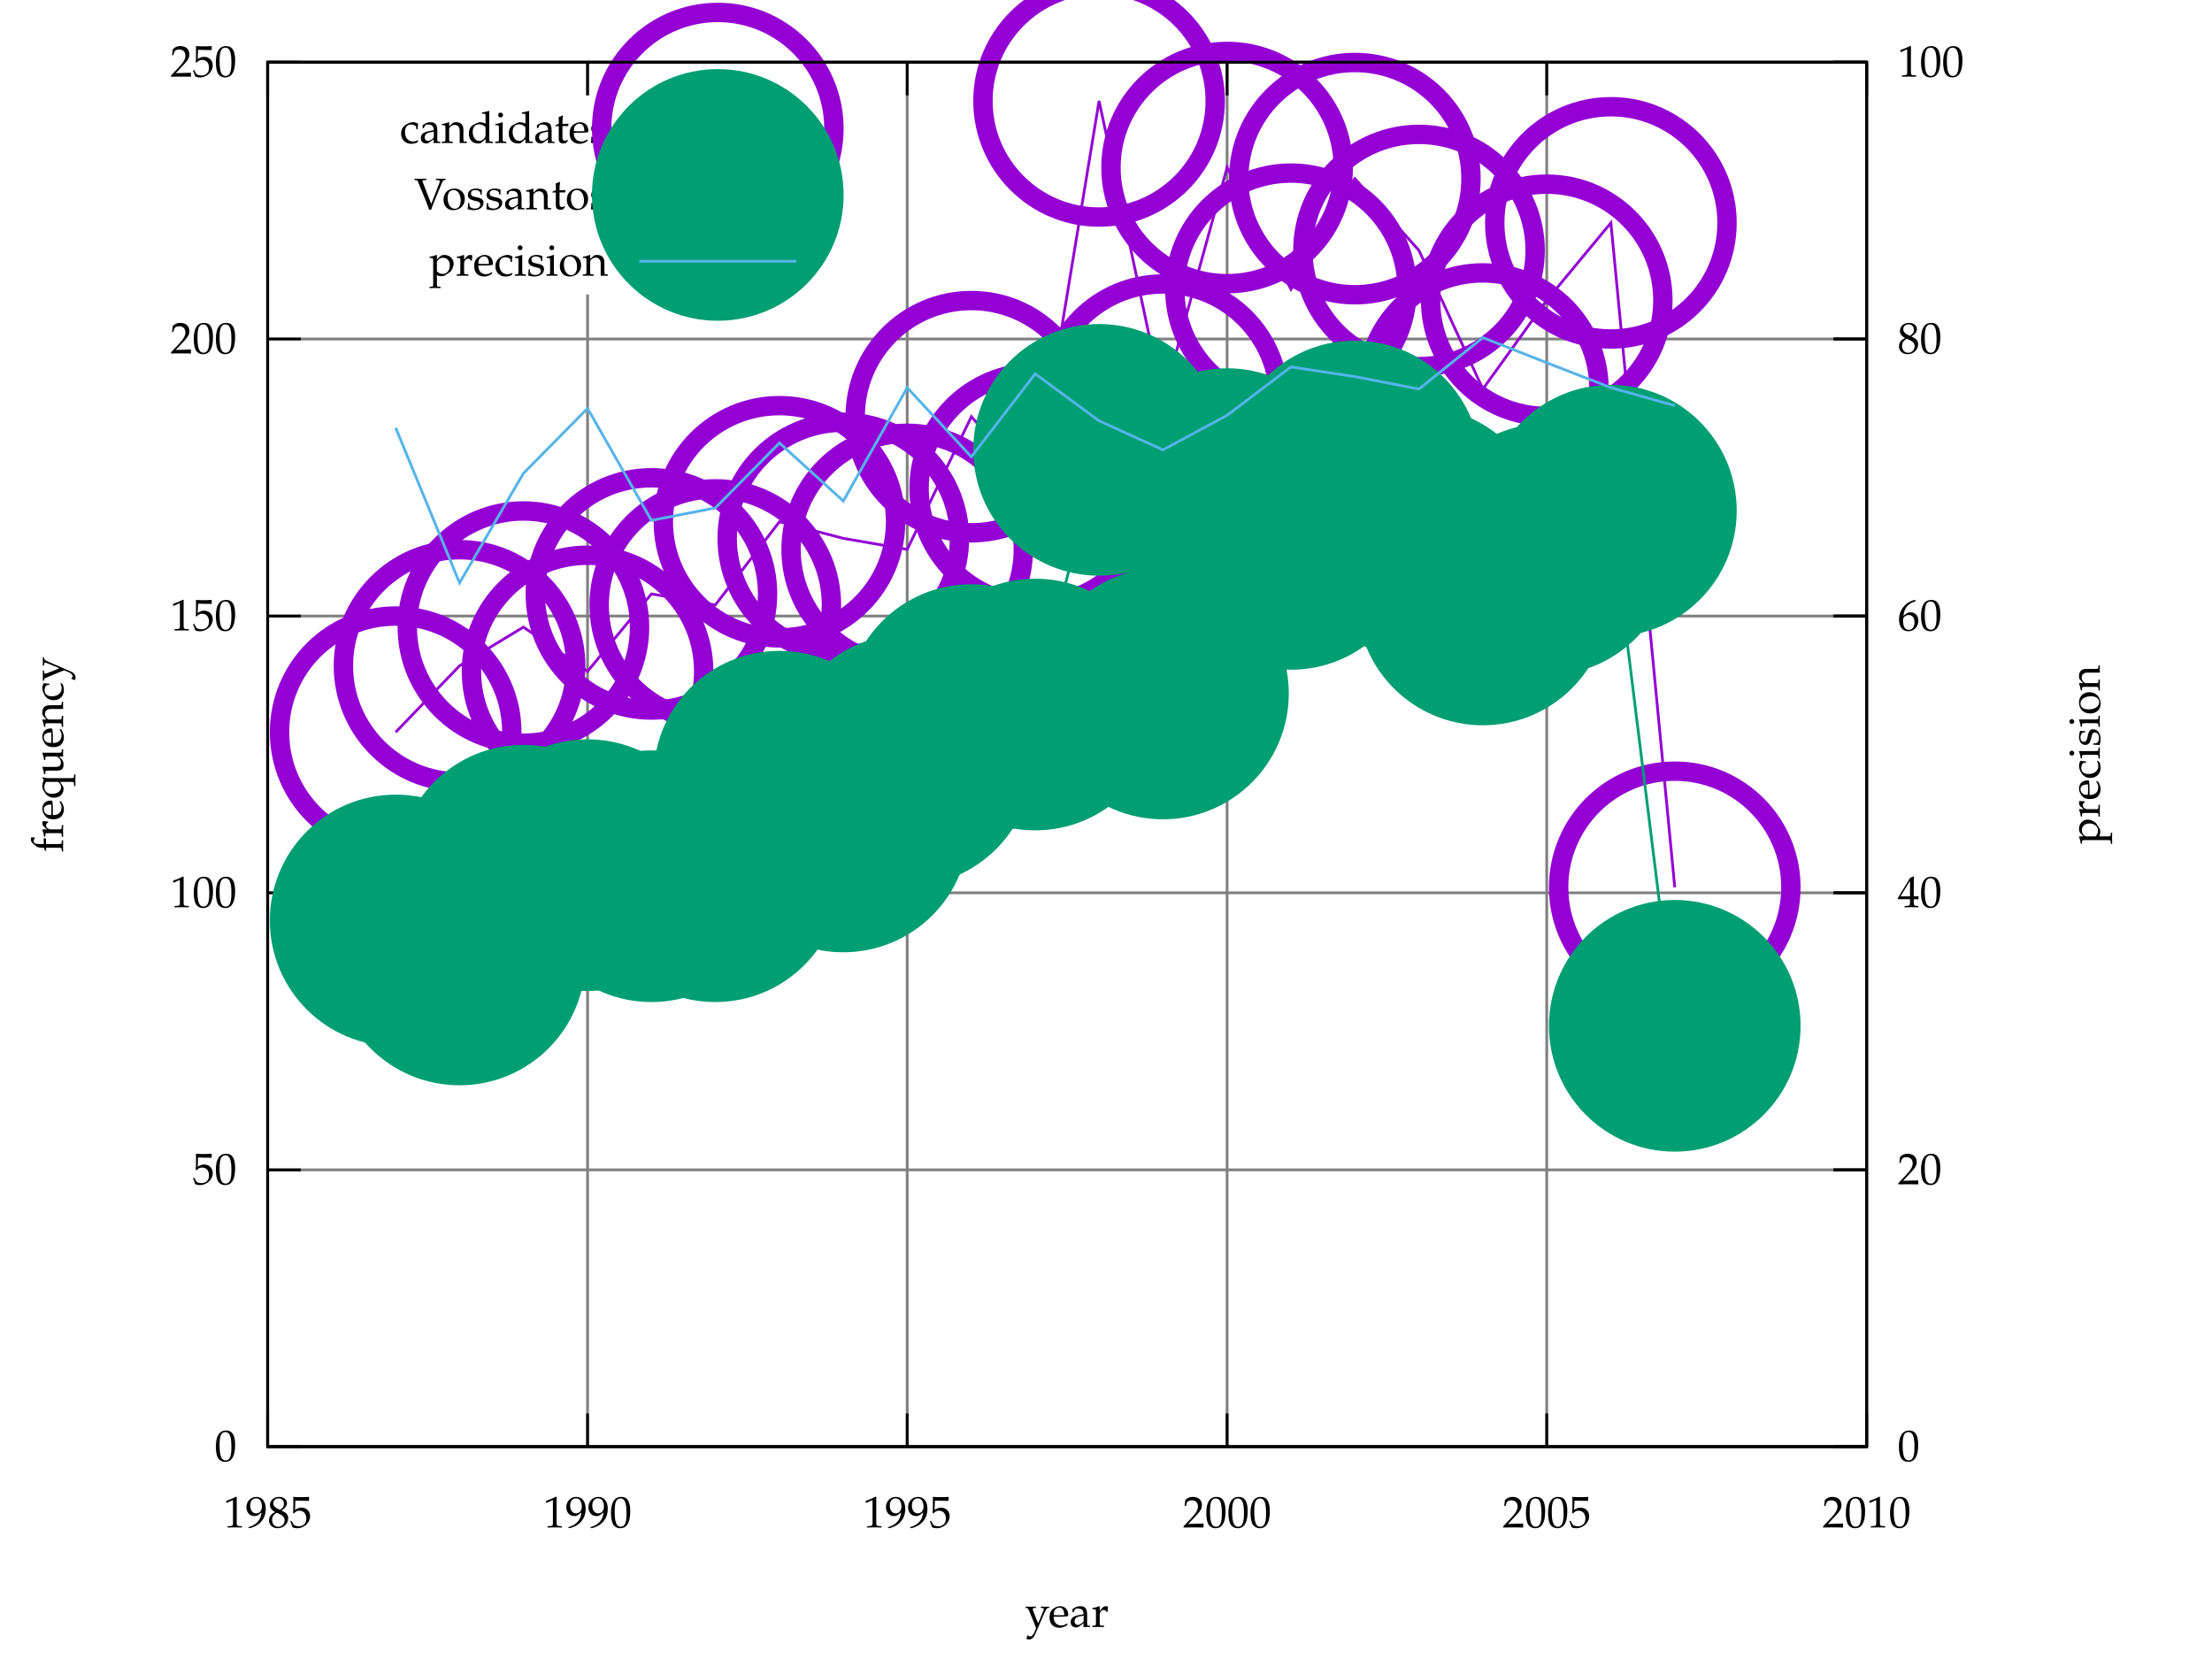
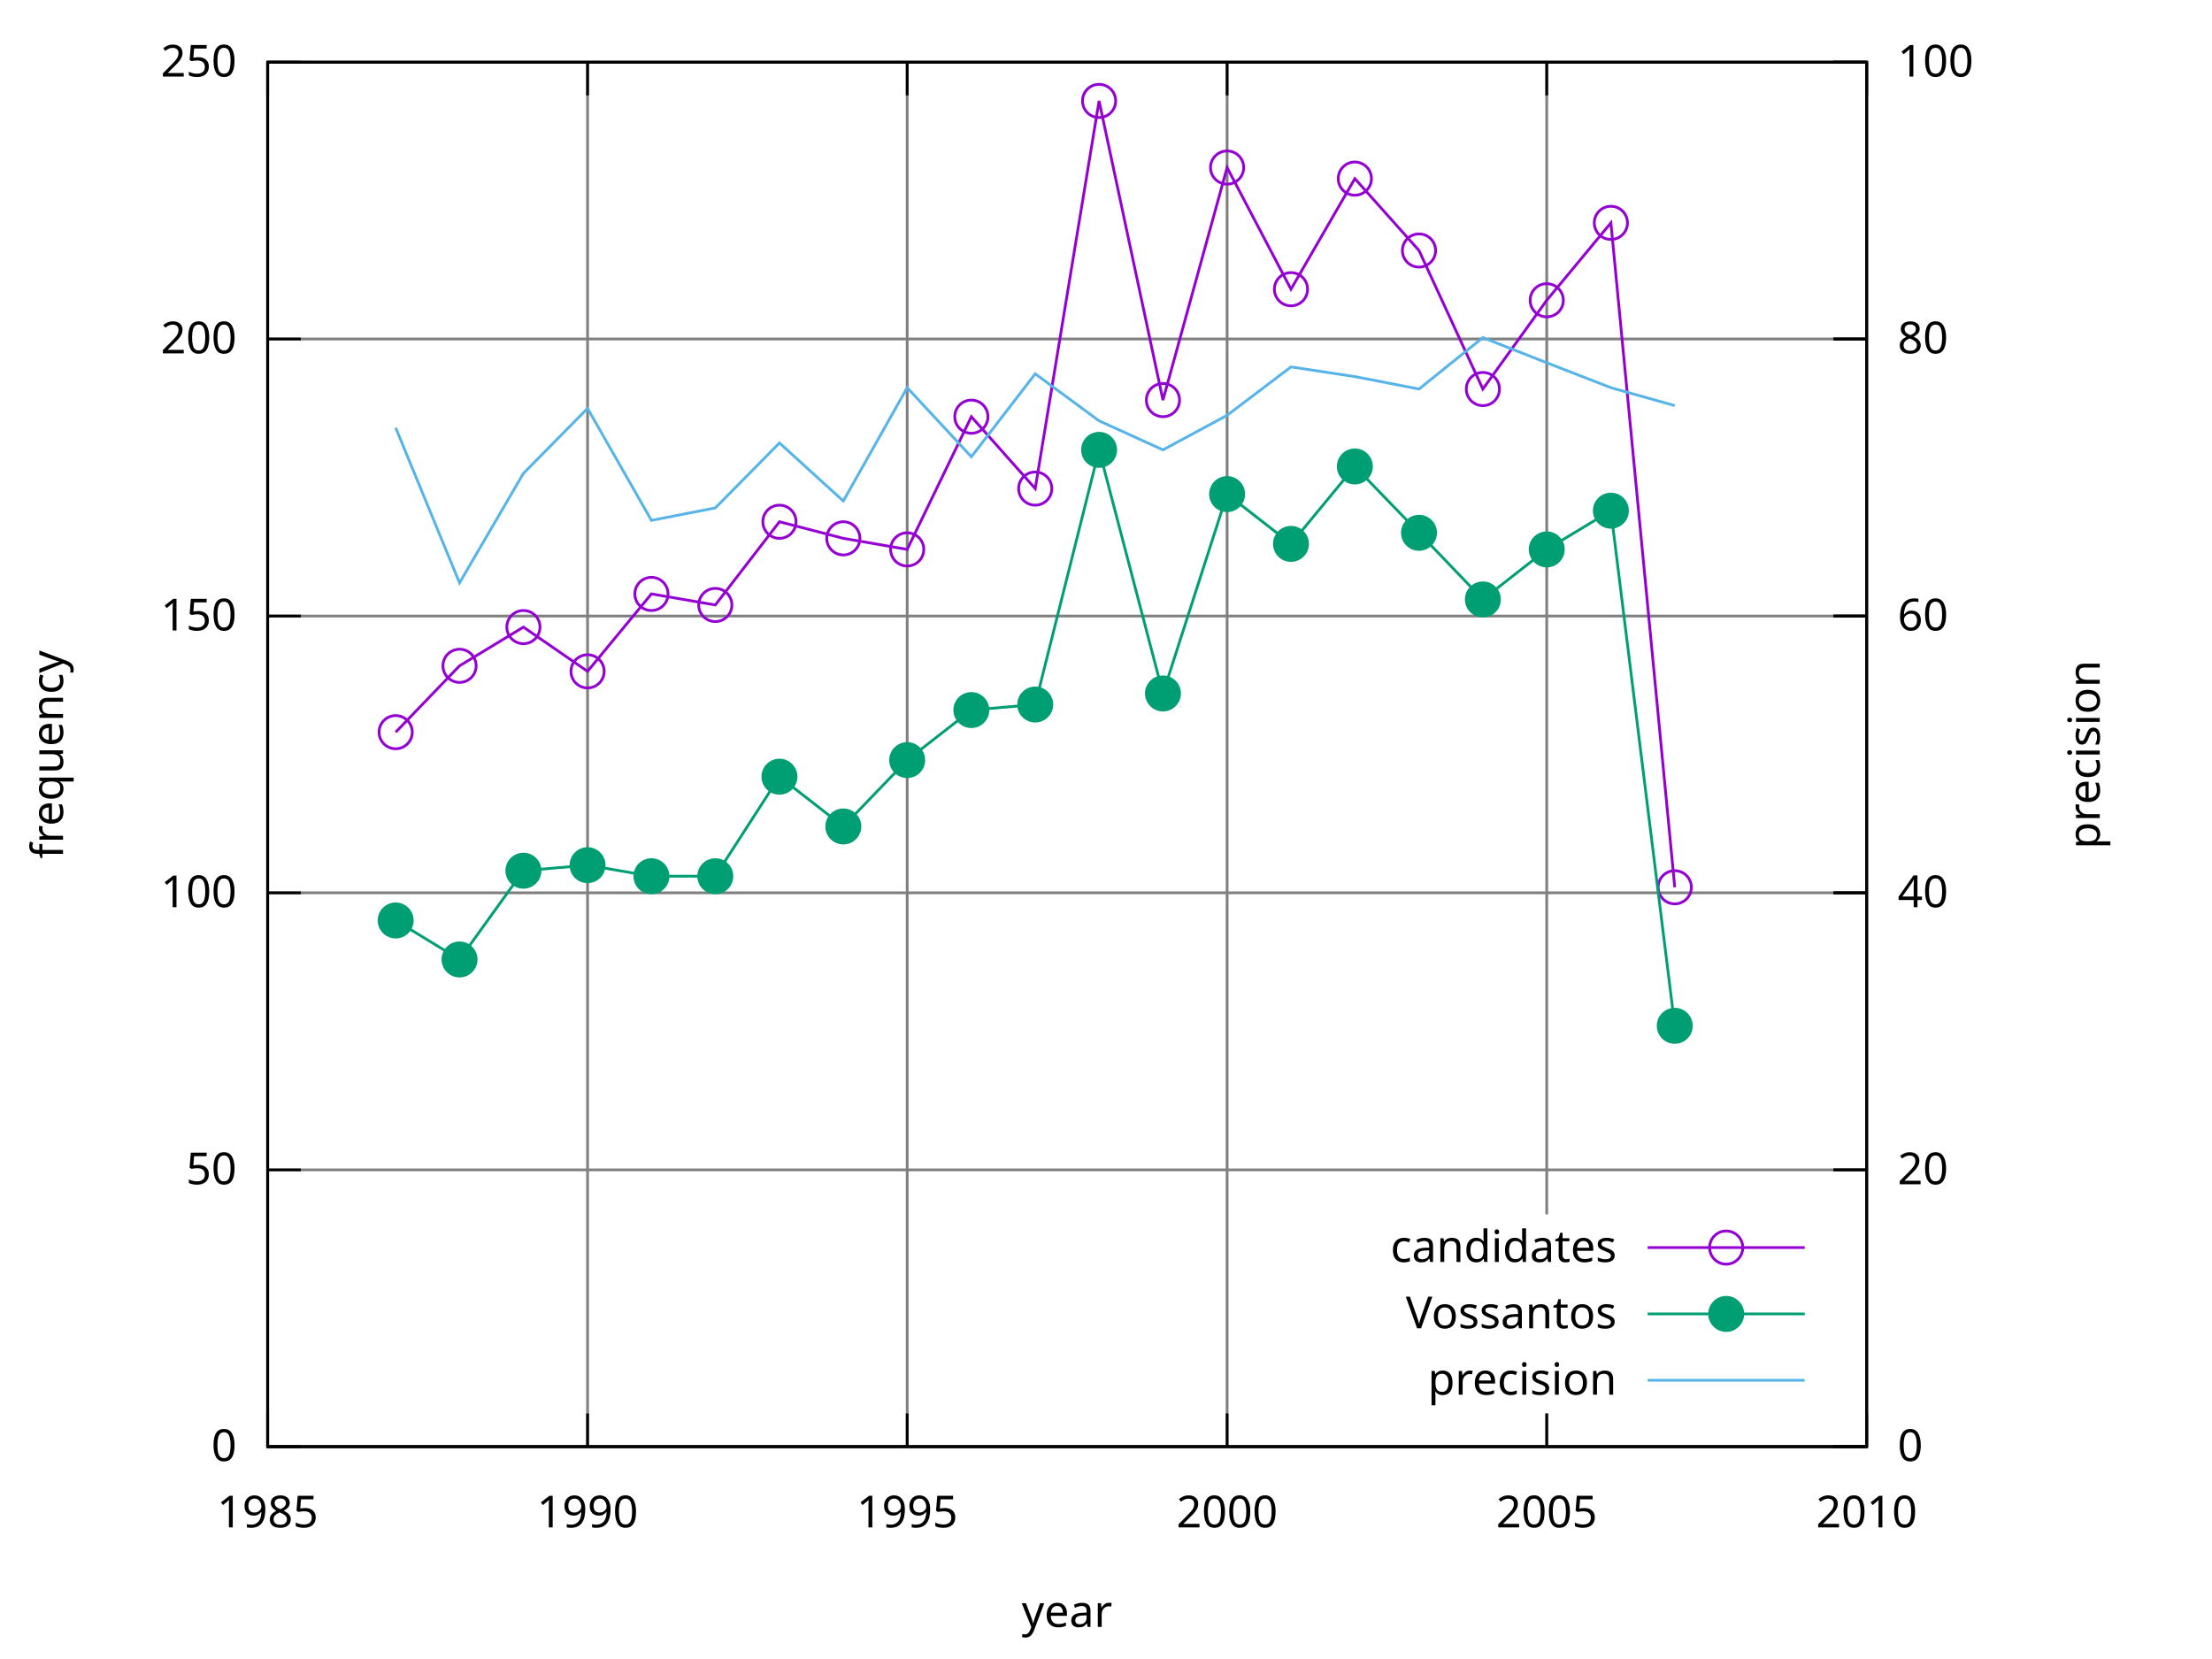
<svg xmlns="http://www.w3.org/2000/svg" xmlns:xlink="http://www.w3.org/1999/xlink" viewBox="0 0 800 600">
  <g id="gnuplot_canvas">
    <rect x="0" y="0" width="800" height="600" fill="none" />
    <defs>
      <circle id="gpDot" r="0.5" stroke-width="0.5" />
      <path id="gpPt0" stroke-width="0.167" stroke="currentColor" d="M-1,0 h2 M0,-1 v2" />
      <path id="gpPt1" stroke-width="0.167" stroke="currentColor" d="M-1,-1 L1,1 M1,-1 L-1,1" />
      <path id="gpPt2" stroke-width="0.167" stroke="currentColor" d="M-1,0 L1,0 M0,-1 L0,1 M-1,-1 L1,1 M-1,1 L1,-1" />
      <rect id="gpPt3" stroke-width="0.167" stroke="currentColor" x="-1" y="-1" width="2" height="2" />
      <rect id="gpPt4" stroke-width="0.167" stroke="currentColor" fill="currentColor" x="-1" y="-1" width="2" height="2" />
      <circle id="gpPt5" stroke-width="0.167" stroke="currentColor" cx="0" cy="0" r="1" />
      <use xlink:href="#gpPt5" id="gpPt6" fill="currentColor" stroke="none" />
      <path id="gpPt7" stroke-width="0.167" stroke="currentColor" d="M0,-1.33 L-1.33,0.67 L1.33,0.67 z" />
      <use xlink:href="#gpPt7" id="gpPt8" fill="currentColor" stroke="none" />
      <use xlink:href="#gpPt7" id="gpPt9" stroke="currentColor" transform="rotate(180)" />
      <use xlink:href="#gpPt9" id="gpPt10" fill="currentColor" stroke="none" />
      <use xlink:href="#gpPt3" id="gpPt11" stroke="currentColor" transform="rotate(45)" />
      <use xlink:href="#gpPt11" id="gpPt12" fill="currentColor" stroke="none" />
      <path id="gpPt13" stroke-width="0.167" stroke="currentColor" d="M0,1.330 L1.265,0.411 L0.782,-1.067 L-0.782,-1.076 L-1.265,0.411 z" />
      <use xlink:href="#gpPt13" id="gpPt14" fill="currentColor" stroke="none" />
      <filter id="textbox" filterUnits="objectBoundingBox" x="0" y="0" height="1" width="1">
        <feFlood flood-color="white" flood-opacity="1" result="bgnd" />
        <feComposite in="SourceGraphic" in2="bgnd" operator="atop" />
      </filter>
      <filter id="greybox" filterUnits="objectBoundingBox" x="0" y="0" height="1" width="1">
        <feFlood flood-color="lightgrey" flood-opacity="1" result="grey" />
        <feComposite in="SourceGraphic" in2="grey" operator="atop" />
      </filter>
    </defs>
-     <g fill="none" color="white" stroke="currentColor" stroke-width="1.00" stroke-linecap="butt" stroke-linejoin="miter">
+     <g fill="none" color="white" stroke="black" stroke-width="1.00" stroke-linecap="butt" stroke-linejoin="miter">
</g>
    <g fill="none" color="black" stroke="currentColor" stroke-width="1.00" stroke-linecap="butt" stroke-linejoin="miter">
</g>
    <g fill="none" color="black" stroke="currentColor" stroke-width="1.00" stroke-linecap="butt" stroke-linejoin="miter">
      <path stroke="gray" class="gridline" d="M96.8,523.2 L675.1,523.2  " />
    </g>
    <g fill="none" color="black" stroke="currentColor" stroke-width="1.00" stroke-linecap="butt" stroke-linejoin="miter">
      <path stroke="black" d="M96.8,523.2 L108.8,523.2 M675.1,523.2 L663.1,523.2  " />
-       <g transform="translate(85.6,528.4)" stroke="none" fill="black" font-family="Palatino Linotype, Book Antiqua, Palatino, FreeSerif, serif" font-size="16.00" text-anchor="end">
-         <text>
-           <tspan font-family="Palatino Linotype, Book Antiqua, Palatino, FreeSerif, serif"> 0</tspan>
+       <g transform="translate(85.6,528.4)" stroke="none" fill="black" font-family="Noto Sans, Helvetica Neue, Helvetica, Arial, sans-serif" font-size="16.00" text-anchor="end">
+         <text>
+           <tspan font-family="Noto Sans, Helvetica Neue, Helvetica, Arial, sans-serif"> 0</tspan>
        </text>
      </g>
    </g>
    <g fill="none" color="black" stroke="currentColor" stroke-width="1.00" stroke-linecap="butt" stroke-linejoin="miter">
</g>
    <g fill="none" color="black" stroke="currentColor" stroke-width="1.00" stroke-linecap="butt" stroke-linejoin="miter">
      <path stroke="gray" class="gridline" d="M96.8,423.1 L675.1,423.1  " />
    </g>
    <g fill="none" color="black" stroke="currentColor" stroke-width="1.00" stroke-linecap="butt" stroke-linejoin="miter">
      <path stroke="black" d="M96.8,423.1 L108.8,423.1 M675.1,423.1 L663.1,423.1  " />
-       <g transform="translate(85.6,428.3)" stroke="none" fill="black" font-family="Palatino Linotype, Book Antiqua, Palatino, FreeSerif, serif" font-size="16.00" text-anchor="end">
-         <text>
-           <tspan font-family="Palatino Linotype, Book Antiqua, Palatino, FreeSerif, serif"> 50</tspan>
+       <g transform="translate(85.6,428.3)" stroke="none" fill="black" font-family="Noto Sans, Helvetica Neue, Helvetica, Arial, sans-serif" font-size="16.00" text-anchor="end">
+         <text>
+           <tspan font-family="Noto Sans, Helvetica Neue, Helvetica, Arial, sans-serif"> 50</tspan>
        </text>
      </g>
    </g>
    <g fill="none" color="black" stroke="currentColor" stroke-width="1.00" stroke-linecap="butt" stroke-linejoin="miter">
</g>
    <g fill="none" color="black" stroke="currentColor" stroke-width="1.00" stroke-linecap="butt" stroke-linejoin="miter">
      <path stroke="gray" class="gridline" d="M96.8,322.9 L675.1,322.9  " />
    </g>
    <g fill="none" color="black" stroke="currentColor" stroke-width="1.00" stroke-linecap="butt" stroke-linejoin="miter">
      <path stroke="black" d="M96.8,322.9 L108.8,322.9 M675.1,322.9 L663.1,322.9  " />
-       <g transform="translate(85.6,328.1)" stroke="none" fill="black" font-family="Palatino Linotype, Book Antiqua, Palatino, FreeSerif, serif" font-size="16.00" text-anchor="end">
-         <text>
-           <tspan font-family="Palatino Linotype, Book Antiqua, Palatino, FreeSerif, serif"> 100</tspan>
+       <g transform="translate(85.6,328.1)" stroke="none" fill="black" font-family="Noto Sans, Helvetica Neue, Helvetica, Arial, sans-serif" font-size="16.00" text-anchor="end">
+         <text>
+           <tspan font-family="Noto Sans, Helvetica Neue, Helvetica, Arial, sans-serif"> 100</tspan>
        </text>
      </g>
    </g>
    <g fill="none" color="black" stroke="currentColor" stroke-width="1.00" stroke-linecap="butt" stroke-linejoin="miter">
</g>
    <g fill="none" color="black" stroke="currentColor" stroke-width="1.00" stroke-linecap="butt" stroke-linejoin="miter">
      <path stroke="gray" class="gridline" d="M96.8,222.8 L675.1,222.8  " />
    </g>
    <g fill="none" color="black" stroke="currentColor" stroke-width="1.00" stroke-linecap="butt" stroke-linejoin="miter">
      <path stroke="black" d="M96.8,222.8 L108.8,222.8 M675.1,222.8 L663.1,222.8  " />
-       <g transform="translate(85.6,228.0)" stroke="none" fill="black" font-family="Palatino Linotype, Book Antiqua, Palatino, FreeSerif, serif" font-size="16.00" text-anchor="end">
-         <text>
-           <tspan font-family="Palatino Linotype, Book Antiqua, Palatino, FreeSerif, serif"> 150</tspan>
+       <g transform="translate(85.6,228.0)" stroke="none" fill="black" font-family="Noto Sans, Helvetica Neue, Helvetica, Arial, sans-serif" font-size="16.00" text-anchor="end">
+         <text>
+           <tspan font-family="Noto Sans, Helvetica Neue, Helvetica, Arial, sans-serif"> 150</tspan>
        </text>
      </g>
    </g>
    <g fill="none" color="black" stroke="currentColor" stroke-width="1.00" stroke-linecap="butt" stroke-linejoin="miter">
</g>
    <g fill="none" color="black" stroke="currentColor" stroke-width="1.00" stroke-linecap="butt" stroke-linejoin="miter">
      <path stroke="gray" class="gridline" d="M96.8,122.6 L675.1,122.6  " />
    </g>
    <g fill="none" color="black" stroke="currentColor" stroke-width="1.00" stroke-linecap="butt" stroke-linejoin="miter">
      <path stroke="black" d="M96.8,122.6 L108.8,122.6 M675.1,122.6 L663.1,122.6  " />
-       <g transform="translate(85.6,127.8)" stroke="none" fill="black" font-family="Palatino Linotype, Book Antiqua, Palatino, FreeSerif, serif" font-size="16.00" text-anchor="end">
-         <text>
-           <tspan font-family="Palatino Linotype, Book Antiqua, Palatino, FreeSerif, serif"> 200</tspan>
+       <g transform="translate(85.6,127.8)" stroke="none" fill="black" font-family="Noto Sans, Helvetica Neue, Helvetica, Arial, sans-serif" font-size="16.00" text-anchor="end">
+         <text>
+           <tspan font-family="Noto Sans, Helvetica Neue, Helvetica, Arial, sans-serif"> 200</tspan>
        </text>
      </g>
    </g>
    <g fill="none" color="black" stroke="currentColor" stroke-width="1.00" stroke-linecap="butt" stroke-linejoin="miter">
</g>
    <g fill="none" color="black" stroke="currentColor" stroke-width="1.00" stroke-linecap="butt" stroke-linejoin="miter">
      <path stroke="gray" class="gridline" d="M96.8,22.5 L675.1,22.5  " />
    </g>
    <g fill="none" color="black" stroke="currentColor" stroke-width="1.00" stroke-linecap="butt" stroke-linejoin="miter">
      <path stroke="black" d="M96.8,22.5 L108.8,22.5 M675.1,22.5 L663.1,22.5  " />
-       <g transform="translate(85.6,27.7)" stroke="none" fill="black" font-family="Palatino Linotype, Book Antiqua, Palatino, FreeSerif, serif" font-size="16.00" text-anchor="end">
-         <text>
-           <tspan font-family="Palatino Linotype, Book Antiqua, Palatino, FreeSerif, serif"> 250</tspan>
+       <g transform="translate(85.6,27.7)" stroke="none" fill="black" font-family="Noto Sans, Helvetica Neue, Helvetica, Arial, sans-serif" font-size="16.00" text-anchor="end">
+         <text>
+           <tspan font-family="Noto Sans, Helvetica Neue, Helvetica, Arial, sans-serif"> 250</tspan>
        </text>
      </g>
    </g>
    <g fill="none" color="black" stroke="currentColor" stroke-width="1.00" stroke-linecap="butt" stroke-linejoin="miter">
</g>
    <g fill="none" color="black" stroke="currentColor" stroke-width="1.00" stroke-linecap="butt" stroke-linejoin="miter">
      <path stroke="gray" class="gridline" d="M96.8,523.2 L96.8,22.5  " />
    </g>
    <g fill="none" color="black" stroke="currentColor" stroke-width="1.00" stroke-linecap="butt" stroke-linejoin="miter">
      <path stroke="black" d="M96.8,523.2 L96.8,511.2 M96.8,22.5 L96.8,34.5  " />
-       <g transform="translate(96.8,552.4)" stroke="none" fill="black" font-family="Palatino Linotype, Book Antiqua, Palatino, FreeSerif, serif" font-size="16.00" text-anchor="middle">
-         <text>
-           <tspan font-family="Palatino Linotype, Book Antiqua, Palatino, FreeSerif, serif"> 1985</tspan>
-         </text>
-       </g>
-     </g>
-     <g fill="none" color="black" stroke="currentColor" stroke-width="1.00" stroke-linecap="butt" stroke-linejoin="miter">
- </g>
-     <g fill="none" color="black" stroke="currentColor" stroke-width="1.00" stroke-linecap="butt" stroke-linejoin="miter">
-       <path stroke="gray" class="gridline" d="M212.5,523.2 L212.5,106.5 M212.5,34.5 L212.5,22.5  " />
+       <g transform="translate(96.8,552.4)" stroke="none" fill="black" font-family="Noto Sans, Helvetica Neue, Helvetica, Arial, sans-serif" font-size="16.00" text-anchor="middle">
+         <text>
+           <tspan font-family="Noto Sans, Helvetica Neue, Helvetica, Arial, sans-serif"> 1985</tspan>
+         </text>
+       </g>
+     </g>
+     <g fill="none" color="black" stroke="currentColor" stroke-width="1.00" stroke-linecap="butt" stroke-linejoin="miter">
+ </g>
+     <g fill="none" color="black" stroke="currentColor" stroke-width="1.00" stroke-linecap="butt" stroke-linejoin="miter">
+       <path stroke="gray" class="gridline" d="M212.5,523.2 L212.5,22.5  " />
    </g>
    <g fill="none" color="black" stroke="currentColor" stroke-width="1.00" stroke-linecap="butt" stroke-linejoin="miter">
      <path stroke="black" d="M212.5,523.2 L212.5,511.2 M212.5,22.5 L212.5,34.5  " />
-       <g transform="translate(212.5,552.4)" stroke="none" fill="black" font-family="Palatino Linotype, Book Antiqua, Palatino, FreeSerif, serif" font-size="16.00" text-anchor="middle">
-         <text>
-           <tspan font-family="Palatino Linotype, Book Antiqua, Palatino, FreeSerif, serif"> 1990</tspan>
+       <g transform="translate(212.5,552.4)" stroke="none" fill="black" font-family="Noto Sans, Helvetica Neue, Helvetica, Arial, sans-serif" font-size="16.00" text-anchor="middle">
+         <text>
+           <tspan font-family="Noto Sans, Helvetica Neue, Helvetica, Arial, sans-serif"> 1990</tspan>
        </text>
      </g>
    </g>
    <g fill="none" color="black" stroke="currentColor" stroke-width="1.00" stroke-linecap="butt" stroke-linejoin="miter">
</g>
    <g fill="none" color="black" stroke="currentColor" stroke-width="1.00" stroke-linecap="butt" stroke-linejoin="miter">
      <path stroke="gray" class="gridline" d="M328.1,523.2 L328.1,22.5  " />
    </g>
    <g fill="none" color="black" stroke="currentColor" stroke-width="1.00" stroke-linecap="butt" stroke-linejoin="miter">
      <path stroke="black" d="M328.1,523.2 L328.1,511.2 M328.1,22.5 L328.1,34.5  " />
-       <g transform="translate(328.1,552.4)" stroke="none" fill="black" font-family="Palatino Linotype, Book Antiqua, Palatino, FreeSerif, serif" font-size="16.00" text-anchor="middle">
-         <text>
-           <tspan font-family="Palatino Linotype, Book Antiqua, Palatino, FreeSerif, serif"> 1995</tspan>
+       <g transform="translate(328.1,552.4)" stroke="none" fill="black" font-family="Noto Sans, Helvetica Neue, Helvetica, Arial, sans-serif" font-size="16.00" text-anchor="middle">
+         <text>
+           <tspan font-family="Noto Sans, Helvetica Neue, Helvetica, Arial, sans-serif"> 1995</tspan>
        </text>
      </g>
    </g>
    <g fill="none" color="black" stroke="currentColor" stroke-width="1.00" stroke-linecap="butt" stroke-linejoin="miter">
</g>
    <g fill="none" color="black" stroke="currentColor" stroke-width="1.00" stroke-linecap="butt" stroke-linejoin="miter">
      <path stroke="gray" class="gridline" d="M443.8,523.2 L443.8,22.5  " />
    </g>
    <g fill="none" color="black" stroke="currentColor" stroke-width="1.00" stroke-linecap="butt" stroke-linejoin="miter">
      <path stroke="black" d="M443.8,523.2 L443.8,511.2 M443.8,22.5 L443.8,34.5  " />
-       <g transform="translate(443.8,552.4)" stroke="none" fill="black" font-family="Palatino Linotype, Book Antiqua, Palatino, FreeSerif, serif" font-size="16.00" text-anchor="middle">
-         <text>
-           <tspan font-family="Palatino Linotype, Book Antiqua, Palatino, FreeSerif, serif"> 2000</tspan>
-         </text>
-       </g>
-     </g>
-     <g fill="none" color="black" stroke="currentColor" stroke-width="1.00" stroke-linecap="butt" stroke-linejoin="miter">
- </g>
-     <g fill="none" color="black" stroke="currentColor" stroke-width="1.00" stroke-linecap="butt" stroke-linejoin="miter">
-       <path stroke="gray" class="gridline" d="M559.4,523.2 L559.4,22.5  " />
+       <g transform="translate(443.8,552.4)" stroke="none" fill="black" font-family="Noto Sans, Helvetica Neue, Helvetica, Arial, sans-serif" font-size="16.00" text-anchor="middle">
+         <text>
+           <tspan font-family="Noto Sans, Helvetica Neue, Helvetica, Arial, sans-serif"> 2000</tspan>
+         </text>
+       </g>
+     </g>
+     <g fill="none" color="black" stroke="currentColor" stroke-width="1.00" stroke-linecap="butt" stroke-linejoin="miter">
+ </g>
+     <g fill="none" color="black" stroke="currentColor" stroke-width="1.00" stroke-linecap="butt" stroke-linejoin="miter">
+       <path stroke="gray" class="gridline" d="M559.4,523.2 L559.4,511.2 M559.4,439.2 L559.4,22.5  " />
    </g>
    <g fill="none" color="black" stroke="currentColor" stroke-width="1.00" stroke-linecap="butt" stroke-linejoin="miter">
      <path stroke="black" d="M559.4,523.2 L559.4,511.2 M559.4,22.5 L559.4,34.5  " />
-       <g transform="translate(559.4,552.4)" stroke="none" fill="black" font-family="Palatino Linotype, Book Antiqua, Palatino, FreeSerif, serif" font-size="16.00" text-anchor="middle">
-         <text>
-           <tspan font-family="Palatino Linotype, Book Antiqua, Palatino, FreeSerif, serif"> 2005</tspan>
+       <g transform="translate(559.4,552.4)" stroke="none" fill="black" font-family="Noto Sans, Helvetica Neue, Helvetica, Arial, sans-serif" font-size="16.00" text-anchor="middle">
+         <text>
+           <tspan font-family="Noto Sans, Helvetica Neue, Helvetica, Arial, sans-serif"> 2005</tspan>
        </text>
      </g>
    </g>
    <g fill="none" color="black" stroke="currentColor" stroke-width="1.00" stroke-linecap="butt" stroke-linejoin="miter">
</g>
    <g fill="none" color="black" stroke="currentColor" stroke-width="1.00" stroke-linecap="butt" stroke-linejoin="miter">
      <path stroke="gray" class="gridline" d="M675.1,523.2 L675.1,22.5  " />
    </g>
    <g fill="none" color="black" stroke="currentColor" stroke-width="1.00" stroke-linecap="butt" stroke-linejoin="miter">
      <path stroke="black" d="M675.1,523.2 L675.1,511.2 M675.1,22.5 L675.1,34.5  " />
-       <g transform="translate(675.1,552.4)" stroke="none" fill="black" font-family="Palatino Linotype, Book Antiqua, Palatino, FreeSerif, serif" font-size="16.00" text-anchor="middle">
-         <text>
-           <tspan font-family="Palatino Linotype, Book Antiqua, Palatino, FreeSerif, serif"> 2010</tspan>
+       <g transform="translate(675.1,552.4)" stroke="none" fill="black" font-family="Noto Sans, Helvetica Neue, Helvetica, Arial, sans-serif" font-size="16.00" text-anchor="middle">
+         <text>
+           <tspan font-family="Noto Sans, Helvetica Neue, Helvetica, Arial, sans-serif"> 2010</tspan>
        </text>
      </g>
    </g>
    <g fill="none" color="black" stroke="currentColor" stroke-width="1.00" stroke-linecap="butt" stroke-linejoin="miter">
      <path stroke="black" d="M675.1,523.2 L663.1,523.2  " />
-       <g transform="translate(686.3,528.4)" stroke="none" fill="black" font-family="Palatino Linotype, Book Antiqua, Palatino, FreeSerif, serif" font-size="16.00" text-anchor="start">
-         <text>
-           <tspan font-family="Palatino Linotype, Book Antiqua, Palatino, FreeSerif, serif"> 0</tspan>
+       <g transform="translate(686.3,528.4)" stroke="none" fill="black" font-family="Noto Sans, Helvetica Neue, Helvetica, Arial, sans-serif" font-size="16.00" text-anchor="start">
+         <text>
+           <tspan font-family="Noto Sans, Helvetica Neue, Helvetica, Arial, sans-serif"> 0</tspan>
        </text>
      </g>
    </g>
    <g fill="none" color="black" stroke="currentColor" stroke-width="1.00" stroke-linecap="butt" stroke-linejoin="miter">
      <path stroke="black" d="M675.1,423.1 L663.1,423.1  " />
-       <g transform="translate(686.3,428.3)" stroke="none" fill="black" font-family="Palatino Linotype, Book Antiqua, Palatino, FreeSerif, serif" font-size="16.00" text-anchor="start">
-         <text>
-           <tspan font-family="Palatino Linotype, Book Antiqua, Palatino, FreeSerif, serif"> 20</tspan>
+       <g transform="translate(686.3,428.3)" stroke="none" fill="black" font-family="Noto Sans, Helvetica Neue, Helvetica, Arial, sans-serif" font-size="16.00" text-anchor="start">
+         <text>
+           <tspan font-family="Noto Sans, Helvetica Neue, Helvetica, Arial, sans-serif"> 20</tspan>
        </text>
      </g>
    </g>
    <g fill="none" color="black" stroke="currentColor" stroke-width="1.00" stroke-linecap="butt" stroke-linejoin="miter">
      <path stroke="black" d="M675.1,322.9 L663.1,322.9  " />
-       <g transform="translate(686.3,328.1)" stroke="none" fill="black" font-family="Palatino Linotype, Book Antiqua, Palatino, FreeSerif, serif" font-size="16.00" text-anchor="start">
-         <text>
-           <tspan font-family="Palatino Linotype, Book Antiqua, Palatino, FreeSerif, serif"> 40</tspan>
+       <g transform="translate(686.3,328.1)" stroke="none" fill="black" font-family="Noto Sans, Helvetica Neue, Helvetica, Arial, sans-serif" font-size="16.00" text-anchor="start">
+         <text>
+           <tspan font-family="Noto Sans, Helvetica Neue, Helvetica, Arial, sans-serif"> 40</tspan>
        </text>
      </g>
    </g>
    <g fill="none" color="black" stroke="currentColor" stroke-width="1.00" stroke-linecap="butt" stroke-linejoin="miter">
      <path stroke="black" d="M675.1,222.8 L663.1,222.8  " />
-       <g transform="translate(686.3,228.0)" stroke="none" fill="black" font-family="Palatino Linotype, Book Antiqua, Palatino, FreeSerif, serif" font-size="16.00" text-anchor="start">
-         <text>
-           <tspan font-family="Palatino Linotype, Book Antiqua, Palatino, FreeSerif, serif"> 60</tspan>
+       <g transform="translate(686.3,228.0)" stroke="none" fill="black" font-family="Noto Sans, Helvetica Neue, Helvetica, Arial, sans-serif" font-size="16.00" text-anchor="start">
+         <text>
+           <tspan font-family="Noto Sans, Helvetica Neue, Helvetica, Arial, sans-serif"> 60</tspan>
        </text>
      </g>
    </g>
    <g fill="none" color="black" stroke="currentColor" stroke-width="1.00" stroke-linecap="butt" stroke-linejoin="miter">
      <path stroke="black" d="M675.1,122.6 L663.1,122.6  " />
-       <g transform="translate(686.3,127.8)" stroke="none" fill="black" font-family="Palatino Linotype, Book Antiqua, Palatino, FreeSerif, serif" font-size="16.00" text-anchor="start">
-         <text>
-           <tspan font-family="Palatino Linotype, Book Antiqua, Palatino, FreeSerif, serif"> 80</tspan>
+       <g transform="translate(686.3,127.8)" stroke="none" fill="black" font-family="Noto Sans, Helvetica Neue, Helvetica, Arial, sans-serif" font-size="16.00" text-anchor="start">
+         <text>
+           <tspan font-family="Noto Sans, Helvetica Neue, Helvetica, Arial, sans-serif"> 80</tspan>
        </text>
      </g>
    </g>
    <g fill="none" color="black" stroke="currentColor" stroke-width="1.00" stroke-linecap="butt" stroke-linejoin="miter">
      <path stroke="black" d="M675.1,22.5 L663.1,22.5  " />
-       <g transform="translate(686.3,27.7)" stroke="none" fill="black" font-family="Palatino Linotype, Book Antiqua, Palatino, FreeSerif, serif" font-size="16.00" text-anchor="start">
-         <text>
-           <tspan font-family="Palatino Linotype, Book Antiqua, Palatino, FreeSerif, serif"> 100</tspan>
+       <g transform="translate(686.3,27.7)" stroke="none" fill="black" font-family="Noto Sans, Helvetica Neue, Helvetica, Arial, sans-serif" font-size="16.00" text-anchor="start">
+         <text>
+           <tspan font-family="Noto Sans, Helvetica Neue, Helvetica, Arial, sans-serif"> 100</tspan>
        </text>
      </g>
    </g>
    <g fill="none" color="black" stroke="currentColor" stroke-width="1.00" stroke-linecap="butt" stroke-linejoin="miter">
</g>
    <g fill="none" color="black" stroke="currentColor" stroke-width="1.00" stroke-linecap="butt" stroke-linejoin="miter">
      <path stroke="black" d="M96.8,22.5 L96.8,523.2 L675.1,523.2 L675.1,22.5 L96.8,22.5 Z  " />
    </g>
    <g fill="none" color="black" stroke="currentColor" stroke-width="1.00" stroke-linecap="butt" stroke-linejoin="miter">
-       <g transform="translate(22.8,272.9) rotate(270)" stroke="none" fill="black" font-family="Palatino Linotype, Book Antiqua, Palatino, FreeSerif, serif" font-size="16.00" text-anchor="middle">
-         <text>
-           <tspan font-family="Palatino Linotype, Book Antiqua, Palatino, FreeSerif, serif">frequency</tspan>
-         </text>
-       </g>
-     </g>
-     <g fill="none" color="black" stroke="currentColor" stroke-width="1.00" stroke-linecap="butt" stroke-linejoin="miter">
-       <g transform="translate(759.4,272.9) rotate(270)" stroke="none" fill="black" font-family="Palatino Linotype, Book Antiqua, Palatino, FreeSerif, serif" font-size="16.00" text-anchor="middle">
-         <text>
-           <tspan font-family="Palatino Linotype, Book Antiqua, Palatino, FreeSerif, serif">precision</tspan>
-         </text>
-       </g>
-     </g>
-     <g fill="none" color="black" stroke="currentColor" stroke-width="1.00" stroke-linecap="butt" stroke-linejoin="miter">
-       <g transform="translate(385.9,588.4)" stroke="none" fill="black" font-family="Palatino Linotype, Book Antiqua, Palatino, FreeSerif, serif" font-size="16.00" text-anchor="middle">
-         <text>
-           <tspan font-family="Palatino Linotype, Book Antiqua, Palatino, FreeSerif, serif">year</tspan>
+       <g transform="translate(22.8,272.9) rotate(270)" stroke="none" fill="black" font-family="Noto Sans, Helvetica Neue, Helvetica, Arial, sans-serif" font-size="16.00" text-anchor="middle">
+         <text>
+           <tspan font-family="Noto Sans, Helvetica Neue, Helvetica, Arial, sans-serif">frequency</tspan>
+         </text>
+       </g>
+     </g>
+     <g fill="none" color="black" stroke="currentColor" stroke-width="1.00" stroke-linecap="butt" stroke-linejoin="miter">
+       <g transform="translate(759.4,272.9) rotate(270)" stroke="none" fill="black" font-family="Noto Sans, Helvetica Neue, Helvetica, Arial, sans-serif" font-size="16.00" text-anchor="middle">
+         <text>
+           <tspan font-family="Noto Sans, Helvetica Neue, Helvetica, Arial, sans-serif">precision</tspan>
+         </text>
+       </g>
+     </g>
+     <g fill="none" color="black" stroke="currentColor" stroke-width="1.00" stroke-linecap="butt" stroke-linejoin="miter">
+       <g transform="translate(385.9,588.4)" stroke="none" fill="black" font-family="Noto Sans, Helvetica Neue, Helvetica, Arial, sans-serif" font-size="16.00" text-anchor="middle">
+         <text>
+           <tspan font-family="Noto Sans, Helvetica Neue, Helvetica, Arial, sans-serif">year</tspan>
        </text>
      </g>
    </g>
    <g fill="none" color="black" stroke="currentColor" stroke-width="1.00" stroke-linecap="butt" stroke-linejoin="miter">
</g>
    <g id="gnuplot_plot_1">
      <g fill="none" color="black" stroke="currentColor" stroke-width="1.00" stroke-linecap="butt" stroke-linejoin="miter">
-         <g transform="translate(220.0,51.7)" stroke="none" fill="black" font-family="Palatino Linotype, Book Antiqua, Palatino, FreeSerif, serif" font-size="16.00" text-anchor="end">
+         <g transform="translate(584.7,456.4)" stroke="none" fill="black" font-family="Noto Sans, Helvetica Neue, Helvetica, Arial, sans-serif" font-size="16.00" text-anchor="end">
          <text>
-             <tspan font-family="Palatino Linotype, Book Antiqua, Palatino, FreeSerif, serif">candidates</tspan>
+             <tspan font-family="Noto Sans, Helvetica Neue, Helvetica, Arial, sans-serif">candidates</tspan>
          </text>
        </g>
      </g>
      <g fill="none" color="black" stroke="currentColor" stroke-width="1.00" stroke-linecap="butt" stroke-linejoin="miter">
-         <path stroke="rgb(148,   0, 211)" d="M231.2,46.5 L288.0,46.5 M143.1,264.8 L166.2,240.8 L189.3,226.8 L212.5,242.8 L235.6,214.8 L258.7,218.8   L281.9,188.7 L305.0,194.7 L328.1,198.7 L351.3,150.7 L374.4,176.7 L397.5,36.5 L420.6,144.7 L443.8,60.6   L466.9,104.6 L490.0,64.6 L513.2,90.6 L536.3,140.7 L559.4,108.6 L582.6,80.6 L605.7,320.9  " />
-         <use xlink:href="#gpPt5" transform="translate(143.1,264.8) scale(42.00)" color="rgb(148,   0, 211)" />
-         <use xlink:href="#gpPt5" transform="translate(166.2,240.8) scale(42.00)" color="rgb(148,   0, 211)" />
-         <use xlink:href="#gpPt5" transform="translate(189.3,226.8) scale(42.00)" color="rgb(148,   0, 211)" />
-         <use xlink:href="#gpPt5" transform="translate(212.5,242.8) scale(42.00)" color="rgb(148,   0, 211)" />
-         <use xlink:href="#gpPt5" transform="translate(235.6,214.8) scale(42.00)" color="rgb(148,   0, 211)" />
-         <use xlink:href="#gpPt5" transform="translate(258.7,218.8) scale(42.00)" color="rgb(148,   0, 211)" />
-         <use xlink:href="#gpPt5" transform="translate(281.9,188.7) scale(42.00)" color="rgb(148,   0, 211)" />
-         <use xlink:href="#gpPt5" transform="translate(305.0,194.7) scale(42.00)" color="rgb(148,   0, 211)" />
-         <use xlink:href="#gpPt5" transform="translate(328.1,198.7) scale(42.00)" color="rgb(148,   0, 211)" />
-         <use xlink:href="#gpPt5" transform="translate(351.3,150.7) scale(42.00)" color="rgb(148,   0, 211)" />
-         <use xlink:href="#gpPt5" transform="translate(374.4,176.7) scale(42.00)" color="rgb(148,   0, 211)" />
-         <use xlink:href="#gpPt5" transform="translate(397.5,36.5) scale(42.00)" color="rgb(148,   0, 211)" />
-         <use xlink:href="#gpPt5" transform="translate(420.6,144.7) scale(42.00)" color="rgb(148,   0, 211)" />
-         <use xlink:href="#gpPt5" transform="translate(443.8,60.6) scale(42.00)" color="rgb(148,   0, 211)" />
-         <use xlink:href="#gpPt5" transform="translate(466.9,104.6) scale(42.00)" color="rgb(148,   0, 211)" />
-         <use xlink:href="#gpPt5" transform="translate(490.0,64.6) scale(42.00)" color="rgb(148,   0, 211)" />
-         <use xlink:href="#gpPt5" transform="translate(513.2,90.6) scale(42.00)" color="rgb(148,   0, 211)" />
-         <use xlink:href="#gpPt5" transform="translate(536.3,140.7) scale(42.00)" color="rgb(148,   0, 211)" />
-         <use xlink:href="#gpPt5" transform="translate(559.4,108.6) scale(42.00)" color="rgb(148,   0, 211)" />
-         <use xlink:href="#gpPt5" transform="translate(582.6,80.6) scale(42.00)" color="rgb(148,   0, 211)" />
-         <use xlink:href="#gpPt5" transform="translate(605.7,320.9) scale(42.00)" color="rgb(148,   0, 211)" />
-         <use xlink:href="#gpPt5" transform="translate(259.6,46.5) scale(42.00)" color="rgb(148,   0, 211)" />
+         <path stroke="rgb(148,   0, 211)" d="M595.9,451.2 L652.7,451.2 M143.1,264.8 L166.2,240.8 L189.3,226.8 L212.5,242.8 L235.6,214.8 L258.7,218.8   L281.9,188.7 L305.0,194.7 L328.1,198.7 L351.3,150.7 L374.4,176.7 L397.5,36.5 L420.6,144.7 L443.8,60.6   L466.9,104.6 L490.0,64.6 L513.2,90.6 L536.3,140.7 L559.4,108.6 L582.6,80.6 L605.7,320.9  " />
+         <use xlink:href="#gpPt5" transform="translate(143.1,264.8) scale(6.00)" color="rgb(148,   0, 211)" />
+         <use xlink:href="#gpPt5" transform="translate(166.2,240.8) scale(6.00)" color="rgb(148,   0, 211)" />
+         <use xlink:href="#gpPt5" transform="translate(189.3,226.8) scale(6.00)" color="rgb(148,   0, 211)" />
+         <use xlink:href="#gpPt5" transform="translate(212.5,242.8) scale(6.00)" color="rgb(148,   0, 211)" />
+         <use xlink:href="#gpPt5" transform="translate(235.6,214.8) scale(6.00)" color="rgb(148,   0, 211)" />
+         <use xlink:href="#gpPt5" transform="translate(258.7,218.8) scale(6.00)" color="rgb(148,   0, 211)" />
+         <use xlink:href="#gpPt5" transform="translate(281.9,188.7) scale(6.00)" color="rgb(148,   0, 211)" />
+         <use xlink:href="#gpPt5" transform="translate(305.0,194.7) scale(6.00)" color="rgb(148,   0, 211)" />
+         <use xlink:href="#gpPt5" transform="translate(328.1,198.7) scale(6.00)" color="rgb(148,   0, 211)" />
+         <use xlink:href="#gpPt5" transform="translate(351.3,150.7) scale(6.00)" color="rgb(148,   0, 211)" />
+         <use xlink:href="#gpPt5" transform="translate(374.4,176.7) scale(6.00)" color="rgb(148,   0, 211)" />
+         <use xlink:href="#gpPt5" transform="translate(397.5,36.5) scale(6.00)" color="rgb(148,   0, 211)" />
+         <use xlink:href="#gpPt5" transform="translate(420.6,144.7) scale(6.00)" color="rgb(148,   0, 211)" />
+         <use xlink:href="#gpPt5" transform="translate(443.8,60.6) scale(6.00)" color="rgb(148,   0, 211)" />
+         <use xlink:href="#gpPt5" transform="translate(466.9,104.6) scale(6.00)" color="rgb(148,   0, 211)" />
+         <use xlink:href="#gpPt5" transform="translate(490.0,64.6) scale(6.00)" color="rgb(148,   0, 211)" />
+         <use xlink:href="#gpPt5" transform="translate(513.2,90.6) scale(6.00)" color="rgb(148,   0, 211)" />
+         <use xlink:href="#gpPt5" transform="translate(536.3,140.7) scale(6.00)" color="rgb(148,   0, 211)" />
+         <use xlink:href="#gpPt5" transform="translate(559.4,108.6) scale(6.00)" color="rgb(148,   0, 211)" />
+         <use xlink:href="#gpPt5" transform="translate(582.6,80.6) scale(6.00)" color="rgb(148,   0, 211)" />
+         <use xlink:href="#gpPt5" transform="translate(605.7,320.9) scale(6.00)" color="rgb(148,   0, 211)" />
+         <use xlink:href="#gpPt5" transform="translate(624.3,451.2) scale(6.00)" color="rgb(148,   0, 211)" />
      </g>
    </g>
    <g id="gnuplot_plot_2">
      <g fill="none" color="black" stroke="currentColor" stroke-width="1.00" stroke-linecap="butt" stroke-linejoin="miter">
-         <g transform="translate(220.0,75.7)" stroke="none" fill="black" font-family="Palatino Linotype, Book Antiqua, Palatino, FreeSerif, serif" font-size="16.00" text-anchor="end">
+         <g transform="translate(584.7,480.4)" stroke="none" fill="black" font-family="Noto Sans, Helvetica Neue, Helvetica, Arial, sans-serif" font-size="16.00" text-anchor="end">
          <text>
-             <tspan font-family="Palatino Linotype, Book Antiqua, Palatino, FreeSerif, serif">Vossantos</tspan>
+             <tspan font-family="Noto Sans, Helvetica Neue, Helvetica, Arial, sans-serif">Vossantos</tspan>
          </text>
        </g>
      </g>
      <g fill="none" color="black" stroke="currentColor" stroke-width="1.00" stroke-linecap="butt" stroke-linejoin="miter">
-         <path stroke="rgb(  0, 158, 115)" d="M231.2,70.5 L288.0,70.5 M143.1,332.9 L166.2,347.0 L189.3,314.9 L212.5,312.9 L235.6,316.9 L258.7,316.9   L281.9,280.9 L305.0,298.9 L328.1,274.9 L351.3,256.8 L374.4,254.8 L397.5,162.7 L420.6,250.8 L443.8,178.7   L466.9,196.7 L490.0,168.7 L513.2,192.7 L536.3,216.8 L559.4,198.7 L582.6,184.7 L605.7,371.0  " />
-         <use xlink:href="#gpPt6" transform="translate(143.1,332.9) scale(42.00)" color="rgb(  0, 158, 115)" />
-         <use xlink:href="#gpPt6" transform="translate(166.2,347.0) scale(42.00)" color="rgb(  0, 158, 115)" />
-         <use xlink:href="#gpPt6" transform="translate(189.3,314.9) scale(42.00)" color="rgb(  0, 158, 115)" />
-         <use xlink:href="#gpPt6" transform="translate(212.5,312.9) scale(42.00)" color="rgb(  0, 158, 115)" />
-         <use xlink:href="#gpPt6" transform="translate(235.6,316.9) scale(42.00)" color="rgb(  0, 158, 115)" />
-         <use xlink:href="#gpPt6" transform="translate(258.7,316.9) scale(42.00)" color="rgb(  0, 158, 115)" />
-         <use xlink:href="#gpPt6" transform="translate(281.9,280.9) scale(42.00)" color="rgb(  0, 158, 115)" />
-         <use xlink:href="#gpPt6" transform="translate(305.0,298.9) scale(42.00)" color="rgb(  0, 158, 115)" />
-         <use xlink:href="#gpPt6" transform="translate(328.1,274.9) scale(42.00)" color="rgb(  0, 158, 115)" />
-         <use xlink:href="#gpPt6" transform="translate(351.3,256.8) scale(42.00)" color="rgb(  0, 158, 115)" />
-         <use xlink:href="#gpPt6" transform="translate(374.4,254.8) scale(42.00)" color="rgb(  0, 158, 115)" />
-         <use xlink:href="#gpPt6" transform="translate(397.5,162.7) scale(42.00)" color="rgb(  0, 158, 115)" />
-         <use xlink:href="#gpPt6" transform="translate(420.6,250.8) scale(42.00)" color="rgb(  0, 158, 115)" />
-         <use xlink:href="#gpPt6" transform="translate(443.8,178.7) scale(42.00)" color="rgb(  0, 158, 115)" />
-         <use xlink:href="#gpPt6" transform="translate(466.9,196.7) scale(42.00)" color="rgb(  0, 158, 115)" />
-         <use xlink:href="#gpPt6" transform="translate(490.0,168.7) scale(42.00)" color="rgb(  0, 158, 115)" />
-         <use xlink:href="#gpPt6" transform="translate(513.2,192.7) scale(42.00)" color="rgb(  0, 158, 115)" />
-         <use xlink:href="#gpPt6" transform="translate(536.3,216.8) scale(42.00)" color="rgb(  0, 158, 115)" />
-         <use xlink:href="#gpPt6" transform="translate(559.4,198.7) scale(42.00)" color="rgb(  0, 158, 115)" />
-         <use xlink:href="#gpPt6" transform="translate(582.6,184.7) scale(42.00)" color="rgb(  0, 158, 115)" />
-         <use xlink:href="#gpPt6" transform="translate(605.7,371.0) scale(42.00)" color="rgb(  0, 158, 115)" />
-         <use xlink:href="#gpPt6" transform="translate(259.6,70.5) scale(42.00)" color="rgb(  0, 158, 115)" />
+         <path stroke="rgb(  0, 158, 115)" d="M595.9,475.2 L652.7,475.2 M143.1,332.9 L166.2,347.0 L189.3,314.9 L212.5,312.9 L235.6,316.9 L258.7,316.9   L281.9,280.9 L305.0,298.9 L328.1,274.9 L351.3,256.8 L374.4,254.8 L397.5,162.7 L420.6,250.8 L443.8,178.7   L466.9,196.7 L490.0,168.7 L513.2,192.7 L536.3,216.8 L559.4,198.7 L582.6,184.7 L605.7,371.0  " />
+         <use xlink:href="#gpPt6" transform="translate(143.1,332.9) scale(6.00)" color="rgb(  0, 158, 115)" />
+         <use xlink:href="#gpPt6" transform="translate(166.2,347.0) scale(6.00)" color="rgb(  0, 158, 115)" />
+         <use xlink:href="#gpPt6" transform="translate(189.3,314.9) scale(6.00)" color="rgb(  0, 158, 115)" />
+         <use xlink:href="#gpPt6" transform="translate(212.5,312.9) scale(6.00)" color="rgb(  0, 158, 115)" />
+         <use xlink:href="#gpPt6" transform="translate(235.6,316.9) scale(6.00)" color="rgb(  0, 158, 115)" />
+         <use xlink:href="#gpPt6" transform="translate(258.7,316.9) scale(6.00)" color="rgb(  0, 158, 115)" />
+         <use xlink:href="#gpPt6" transform="translate(281.9,280.9) scale(6.00)" color="rgb(  0, 158, 115)" />
+         <use xlink:href="#gpPt6" transform="translate(305.0,298.9) scale(6.00)" color="rgb(  0, 158, 115)" />
+         <use xlink:href="#gpPt6" transform="translate(328.1,274.9) scale(6.00)" color="rgb(  0, 158, 115)" />
+         <use xlink:href="#gpPt6" transform="translate(351.3,256.8) scale(6.00)" color="rgb(  0, 158, 115)" />
+         <use xlink:href="#gpPt6" transform="translate(374.4,254.8) scale(6.00)" color="rgb(  0, 158, 115)" />
+         <use xlink:href="#gpPt6" transform="translate(397.5,162.7) scale(6.00)" color="rgb(  0, 158, 115)" />
+         <use xlink:href="#gpPt6" transform="translate(420.6,250.8) scale(6.00)" color="rgb(  0, 158, 115)" />
+         <use xlink:href="#gpPt6" transform="translate(443.8,178.7) scale(6.00)" color="rgb(  0, 158, 115)" />
+         <use xlink:href="#gpPt6" transform="translate(466.9,196.7) scale(6.00)" color="rgb(  0, 158, 115)" />
+         <use xlink:href="#gpPt6" transform="translate(490.0,168.7) scale(6.00)" color="rgb(  0, 158, 115)" />
+         <use xlink:href="#gpPt6" transform="translate(513.2,192.7) scale(6.00)" color="rgb(  0, 158, 115)" />
+         <use xlink:href="#gpPt6" transform="translate(536.3,216.8) scale(6.00)" color="rgb(  0, 158, 115)" />
+         <use xlink:href="#gpPt6" transform="translate(559.4,198.7) scale(6.00)" color="rgb(  0, 158, 115)" />
+         <use xlink:href="#gpPt6" transform="translate(582.6,184.7) scale(6.00)" color="rgb(  0, 158, 115)" />
+         <use xlink:href="#gpPt6" transform="translate(605.7,371.0) scale(6.00)" color="rgb(  0, 158, 115)" />
+         <use xlink:href="#gpPt6" transform="translate(624.3,475.2) scale(6.00)" color="rgb(  0, 158, 115)" />
      </g>
    </g>
    <g id="gnuplot_plot_3">
      <g fill="none" color="black" stroke="currentColor" stroke-width="1.00" stroke-linecap="butt" stroke-linejoin="miter">
-         <g transform="translate(220.0,99.7)" stroke="none" fill="black" font-family="Palatino Linotype, Book Antiqua, Palatino, FreeSerif, serif" font-size="16.00" text-anchor="end">
+         <g transform="translate(584.7,504.4)" stroke="none" fill="black" font-family="Noto Sans, Helvetica Neue, Helvetica, Arial, sans-serif" font-size="16.00" text-anchor="end">
          <text>
-             <tspan font-family="Palatino Linotype, Book Antiqua, Palatino, FreeSerif, serif">precision</tspan>
+             <tspan font-family="Noto Sans, Helvetica Neue, Helvetica, Arial, sans-serif">precision</tspan>
          </text>
        </g>
      </g>
      <g fill="none" color="black" stroke="currentColor" stroke-width="1.00" stroke-linecap="butt" stroke-linejoin="miter">
-         <path stroke="rgb( 86, 180, 233)" d="M231.2,94.5 L288.0,94.5 M143.1,154.7 L166.2,210.8 L189.3,171.2 L212.5,147.7 L235.6,188.2 L258.7,183.7   L281.9,160.2 L305.0,181.2 L328.1,140.2 L351.3,165.2 L374.4,135.2 L397.5,152.2 L420.6,162.7 L443.8,150.2   L466.9,132.7 L490.0,136.2 L513.2,140.7 L536.3,122.1 L559.4,131.2 L582.6,140.2 L605.7,146.7  " />
+         <path stroke="rgb( 86, 180, 233)" d="M595.9,499.2 L652.7,499.2 M143.1,154.7 L166.2,210.8 L189.3,171.2 L212.5,147.7 L235.6,188.2 L258.7,183.7   L281.9,160.2 L305.0,181.2 L328.1,140.2 L351.3,165.2 L374.4,135.2 L397.5,152.2 L420.6,162.7 L443.8,150.2   L466.9,132.7 L490.0,136.2 L513.2,140.7 L536.3,122.1 L559.4,131.2 L582.6,140.2 L605.7,146.7  " />
      </g>
    </g>
    <g fill="none" color="white" stroke="rgb( 86, 180, 233)" stroke-width="2.00" stroke-linecap="butt" stroke-linejoin="miter">
</g>
    <g fill="none" color="black" stroke="currentColor" stroke-width="2.00" stroke-linecap="butt" stroke-linejoin="miter">
</g>
    <g fill="none" color="black" stroke="black" stroke-width="1.00" stroke-linecap="butt" stroke-linejoin="miter">
</g>
    <g fill="none" color="black" stroke="currentColor" stroke-width="1.00" stroke-linecap="butt" stroke-linejoin="miter">
      <path stroke="black" d="M96.8,22.5 L96.8,523.2 L675.1,523.2 L675.1,22.5 L96.8,22.5 Z  " />
    </g>
    <g fill="none" color="black" stroke="currentColor" stroke-width="1.00" stroke-linecap="butt" stroke-linejoin="miter">
</g>
  </g>
</svg>
